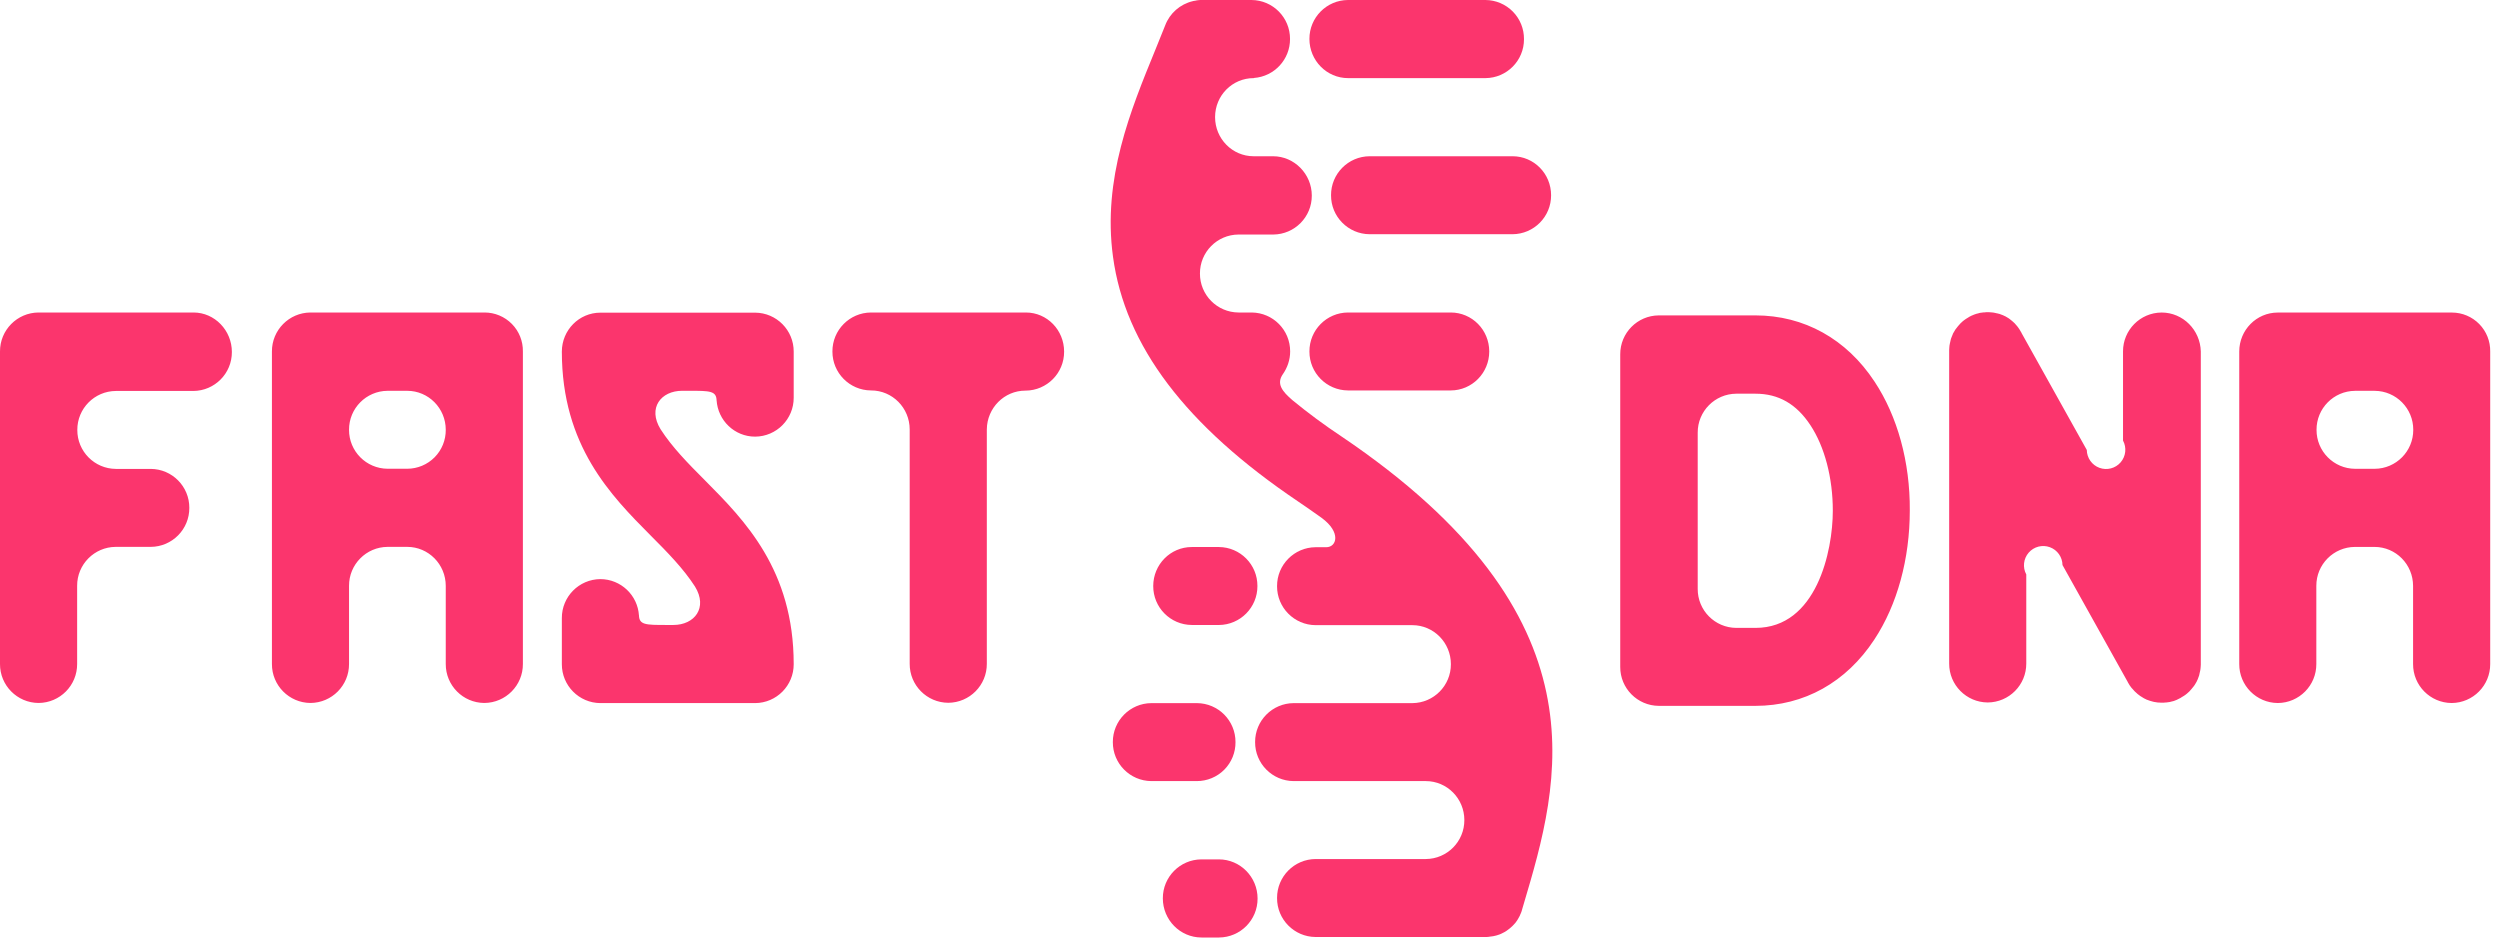
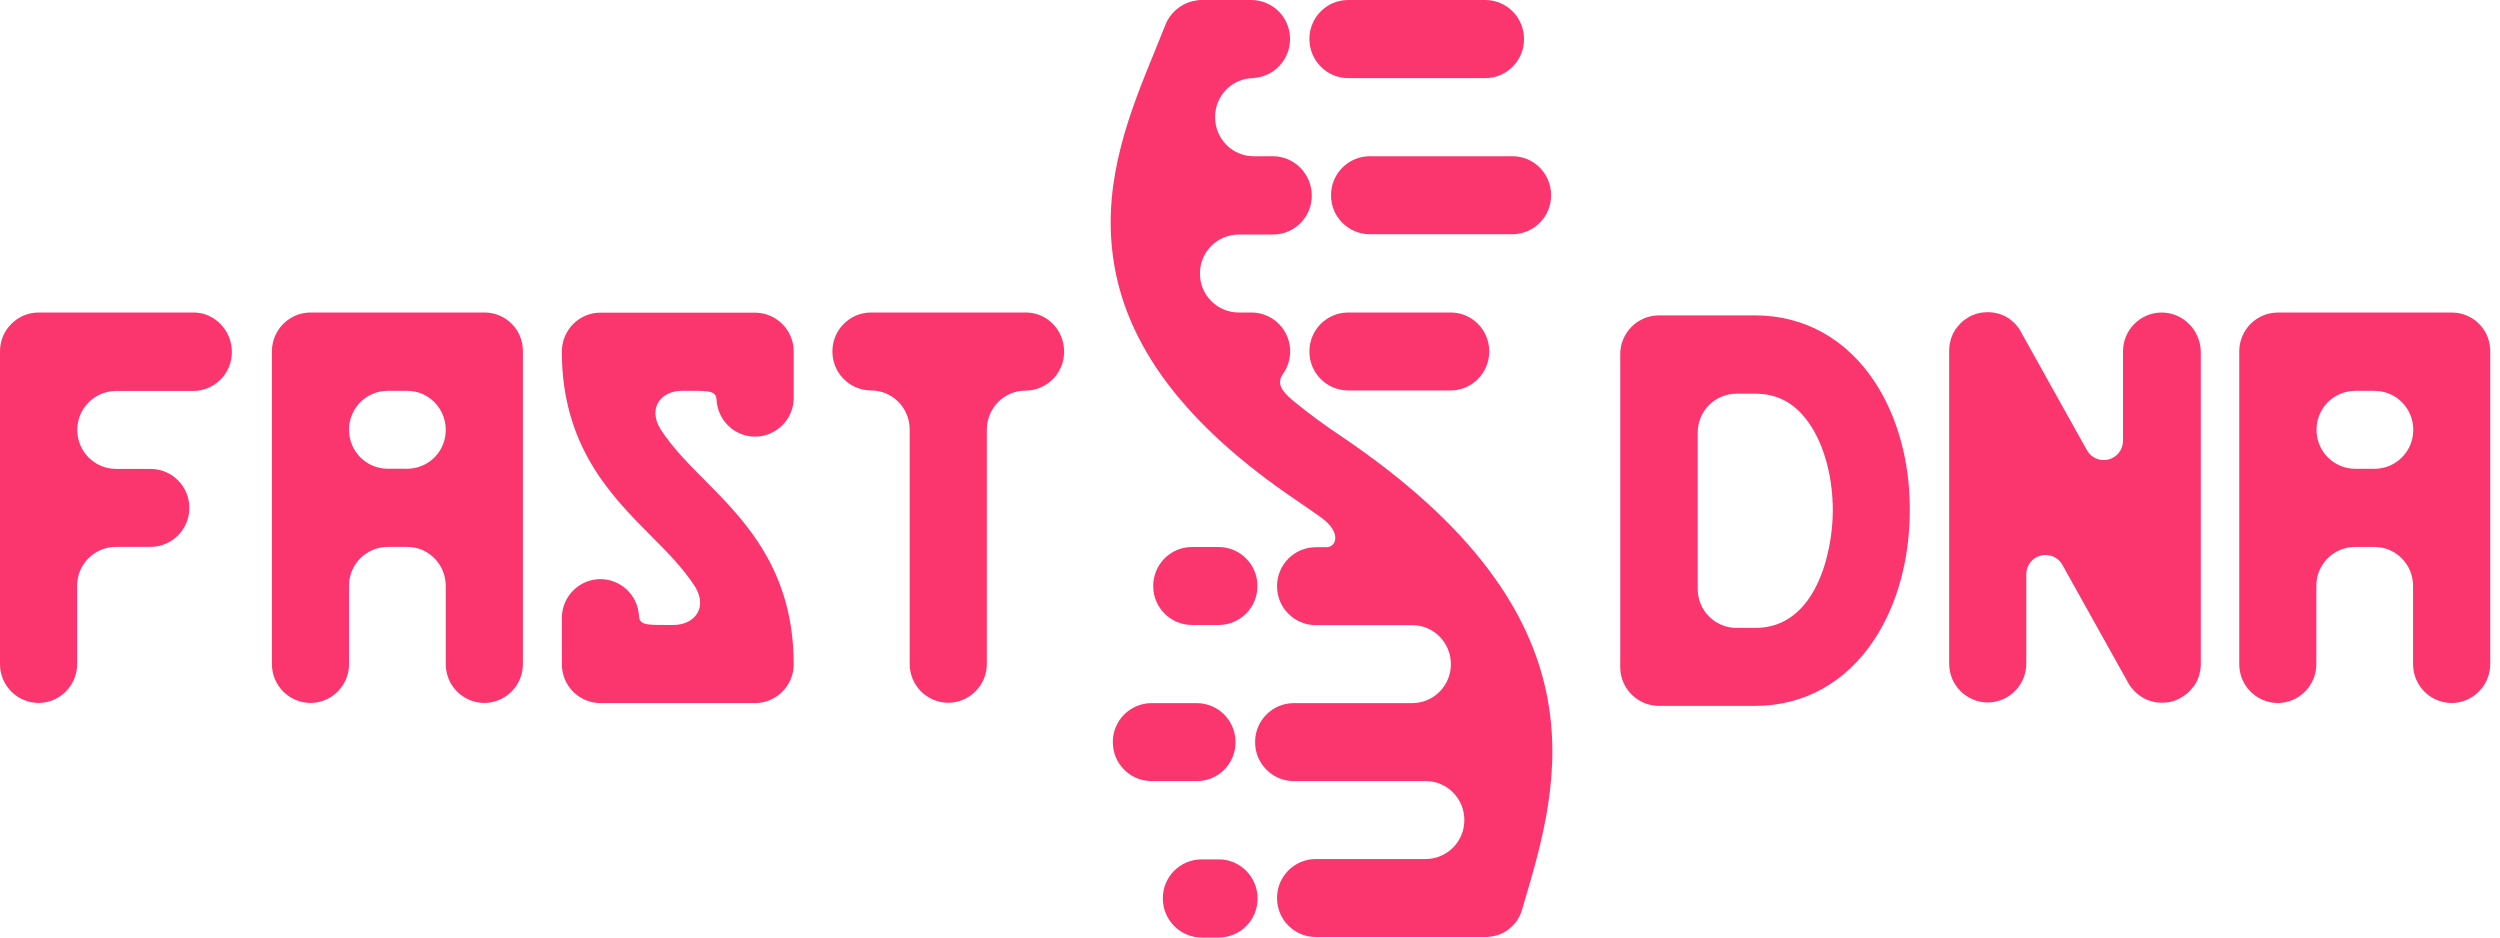
<svg xmlns="http://www.w3.org/2000/svg" width="96" height="36" viewBox="0 0 96 36" fill="none">
-   <path d="M39.394 12h-5.948a1.49 1.49 0 0 0-1.481 1.497 1.49 1.49 0 0 0 1.48 1.496h.007c.817 0 1.48.671 1.48 1.497v9a1.49 1.49 0 0 0 1.481 1.497 1.49 1.49 0 0 0 1.481-1.497v-9c.007-.825.67-1.49 1.481-1.49h.007a1.49 1.49 0 0 0 1.48-1.497c0-.826-.65-1.503-1.468-1.503zm-20.789 0h-6.683a1.49 1.49 0 0 0-1.48 1.497v12a1.49 1.49 0 0 0 1.48 1.497 1.49 1.49 0 0 0 1.481-1.497v-3A1.49 1.49 0 0 1 14.883 21h.754c.817 0 1.48.671 1.48 1.497v3a1.49 1.49 0 0 0 1.481 1.497 1.49 1.49 0 0 0 1.481-1.497v-12A1.472 1.472 0 0 0 18.605 12zm-2.968 6h-.753a1.49 1.49 0 0 1-1.481-1.497 1.49 1.49 0 0 1 1.48-1.496h.754c.817 0 1.48.67 1.48 1.496A1.482 1.482 0 0 1 15.638 18zM7.43 12H1.48A1.49 1.49 0 0 0 0 13.497v12a1.49 1.49 0 0 0 1.48 1.497 1.49 1.49 0 0 0 1.482-1.497v-3A1.49 1.49 0 0 1 4.442 21H5.79a1.49 1.49 0 0 0 1.48-1.497 1.49 1.49 0 0 0-1.48-1.497H4.45a1.49 1.49 0 0 1-1.481-1.496 1.49 1.49 0 0 1 1.48-1.497h2.975a1.49 1.49 0 0 0 1.48-1.497C8.904 12.69 8.247 12 7.43 12zm21.567 4.767a1.49 1.49 0 0 0 1.481-1.497v-1.767a1.49 1.49 0 0 0-1.48-1.497h-5.943c-.817 0-1.48.67-1.48 1.497 0 3.619 1.889 5.529 3.408 7.058.663.664 1.257 1.27 1.704 1.961.504.82-.02 1.477-.83 1.477h-.255c-.817 0-1.066 0-1.066-.393v.032a1.49 1.49 0 0 0-1.481-1.4 1.49 1.49 0 0 0-1.48 1.497v1.768a1.49 1.49 0 0 0 1.48 1.496h5.942a1.49 1.49 0 0 0 1.481-1.496c0-3.62-1.89-5.53-3.408-7.058-.664-.665-1.258-1.271-1.704-1.962-.505-.82.019-1.477.83-1.477h.255c.816 0 1.066 0 1.066.393v-.032c.05.78.689 1.4 1.48 1.4zm42.985-2.114c-1.078-1.638-2.706-2.542-4.576-2.542h-3.708a1.49 1.49 0 0 0-1.481 1.497v12a1.49 1.49 0 0 0 1.48 1.497h3.709c1.87 0 3.491-.903 4.57-2.549.88-1.335 1.36-3.096 1.36-4.96.012-1.852-.473-3.614-1.354-4.943zm-4.57 9.458h-.74a1.49 1.49 0 0 1-1.48-1.496v-6a1.49 1.49 0 0 1 1.48-1.497h.74c.881 0 1.57.393 2.106 1.206.55.832.862 2.026.862 3.29 0 1.549-.625 4.497-2.968 4.497zm26.744-12.109h-6.689c-.817 0-1.48.67-1.48 1.497v12a1.49 1.49 0 0 0 1.48 1.497 1.49 1.49 0 0 0 1.48-1.497v-3a1.49 1.49 0 0 1 1.482-1.497h.753c.817 0 1.48.67 1.48 1.497v3a1.49 1.49 0 0 0 1.481 1.497 1.49 1.49 0 0 0 1.481-1.497v-12a1.471 1.471 0 0 0-1.468-1.497zm-2.968 6h-.753a1.49 1.49 0 0 1-1.48-1.497 1.49 1.49 0 0 1 1.48-1.497h.753a1.49 1.49 0 0 1 1.481 1.497 1.49 1.49 0 0 1-1.48 1.497zm-8.183-6.001a1.49 1.49 0 0 0-1.481 1.497v3.42a.74.74 0 1 1-1.391.361l-2.509-4.497v-.007l-.013-.019c-.006-.013-.012-.02-.019-.032-.019-.026-.032-.058-.05-.084l-.04-.058c-.012-.02-.031-.039-.044-.058a.577.577 0 0 1-.057-.065c-.013-.013-.026-.032-.039-.045-.019-.02-.044-.039-.063-.058a.3.3 0 0 0-.045-.039c-.02-.019-.045-.032-.064-.051-.02-.013-.032-.026-.051-.039-.02-.013-.045-.026-.064-.039-.019-.013-.044-.026-.064-.038a.224.224 0 0 0-.057-.026c-.026-.013-.051-.026-.077-.033a.435.435 0 0 1-.05-.019.313.313 0 0 0-.084-.026c-.019-.006-.038-.013-.057-.013l-.083-.019c-.026-.006-.045-.006-.07-.013-.026-.006-.045-.006-.07-.006-.032 0-.064-.007-.096-.007h-.045c-.038 0-.07 0-.109.007h-.038c-.032.006-.064.006-.096.013-.019 0-.031.006-.05.006l-.07.02-.077.019c-.013.006-.026.013-.039.013l-.095.038c-.013.007-.02.013-.032.013a.765.765 0 0 0-.102.052s-.007 0-.007.006l-.032.02c-.025.02-.057.032-.083.051l-.057.04c-.02.012-.038.031-.058.044a.576.576 0 0 1-.063.058c-.013.013-.032.026-.045.045-.02.02-.038.046-.058.065-.012.013-.025.032-.038.045-.019.02-.032.045-.05.065l-.04.051-.037.065c-.013.02-.026.045-.039.064-.013.02-.019.039-.025.058a.4.4 0 0 0-.032.078c-.007.02-.013.039-.02.051a.325.325 0 0 0-.025.084.19.19 0 0 0-.013.058l-.019.084c-.006.026-.006.052-.013.071 0 .026-.006.045-.006.071 0 .032-.006.065-.006.097v12.039a1.49 1.49 0 0 0 1.48 1.496 1.49 1.49 0 0 0 1.481-1.496v-3.42a.74.74 0 1 1 1.391-.361l2.509 4.497v.006l.013.02.057.096a.098.098 0 0 1 .02.026c.018.032.044.058.063.084l.02.02c.057.07.12.135.184.186l.013.013a1.386 1.386 0 0 0 .217.149c.013.006.02.013.032.02.032.012.058.031.09.044.012.007.019.013.031.013l.109.039c.013.006.025.006.045.013.032.006.063.02.095.026.013 0 .02.006.032.006.045.006.083.013.128.02h.032c.044.006.09.006.14.006.045 0 .096 0 .14-.007h.02l.134-.019c.006 0 .013 0 .019-.006.038-.007.077-.02.108-.026.007 0 .02-.007.026-.007.038-.013.077-.026.115-.045l.038-.02.077-.038.038-.02s.006 0 .006-.006c.013-.006.02-.013.032-.02.026-.018.058-.031.083-.05l.058-.04c.019-.012.038-.032.057-.045.02-.019.038-.038.064-.058.013-.012.032-.025.045-.045.019-.02.038-.045.057-.064.013-.013.026-.033.038-.046.02-.019.032-.045.052-.064.012-.02.025-.032.038-.052.013-.019.025-.045.038-.064.013-.02.026-.045.038-.065a.23.23 0 0 0 .026-.058c.013-.026.026-.051.032-.077a.422.422 0 0 1 .019-.052.317.317 0 0 0 .026-.084.19.19 0 0 0 .012-.058l.02-.084c.006-.025.006-.051.012-.07 0-.026.007-.046.007-.072 0-.032.006-.064.006-.096V13.498c-.02-.826-.683-1.497-1.506-1.497zM51.768 3h5.272a1.49 1.49 0 0 0 1.481-1.497A1.49 1.49 0 0 0 57.041 0h-5.279a1.49 1.49 0 0 0-1.48 1.497c0 .826.663 1.503 1.486 1.503zm1.418 3h-.594a1.49 1.49 0 0 0-1.48 1.497 1.49 1.49 0 0 0 1.48 1.497h5.49a1.49 1.49 0 0 0 1.48-1.497c0-.826-.657-1.497-1.48-1.497h-4.896zm.446 6h-1.87a1.49 1.49 0 0 0-1.48 1.497 1.49 1.49 0 0 0 1.48 1.496h3.944c.817 0 1.481-.67 1.481-1.496S56.53 12 55.707 12h-2.075zm-6.828 12a1.49 1.49 0 0 0 1.481-1.497 1.49 1.49 0 0 0-1.48-1.497h-1.041c-.817 0-1.48.67-1.48 1.497a1.49 1.49 0 0 0 1.48 1.496h1.04zm.639 4.497A1.49 1.49 0 0 0 45.962 27h-1.749a1.49 1.49 0 0 0-1.48 1.497 1.49 1.49 0 0 0 1.48 1.497h1.743a1.483 1.483 0 0 0 1.487-1.497zM46.803 33h-.67a1.49 1.49 0 0 0-1.48 1.497c0 .826.663 1.503 1.486 1.503h.67a1.49 1.49 0 0 0 1.482-1.497c0-.826-.664-1.503-1.488-1.503z" fill="#FB356D" />
-   <path d="M51.496 16.748a23.103 23.103 0 0 1-1.858-1.374c-.408-.348-.631-.639-.376-1.006.172-.245.28-.549.28-.871A1.49 1.49 0 0 0 48.063 12h-.504a1.49 1.49 0 0 1-1.481-1.497 1.49 1.49 0 0 1 1.48-1.497h1.335a1.49 1.49 0 0 0 1.48-1.496c0-.826-.67-1.51-1.487-1.51h-.747c-.816 0-1.48-.671-1.48-1.503 0-.832.664-1.497 1.48-1.497h.013v-.006a1.495 1.495 0 0 0 1.385-1.497A1.49 1.49 0 0 0 48.056 0h-1.928c-.032 0-.07 0-.102.006-.02 0-.032 0-.051.007-.026 0-.045.006-.07.013-.026.006-.051.006-.083.013-.007 0-.013 0-.02.006a1.5 1.5 0 0 0-1.059.93c-.121.302-.249.612-.377.935-.95 2.322-2.036 4.955-1.627 7.948.46 3.413 2.79 6.49 7.11 9.4.313.213.613.42.907.632.753.555.574 1.123.172 1.123h-.409a1.49 1.49 0 0 0-1.48 1.497 1.49 1.49 0 0 0 1.48 1.496h3.715c.817 0 1.48.671 1.48 1.497A1.49 1.49 0 0 1 54.235 27h-4.559a1.49 1.49 0 0 0-1.48 1.497 1.49 1.49 0 0 0 1.48 1.497h5.075c.817 0 1.48.67 1.48 1.496a1.49 1.49 0 0 1-1.48 1.497H50.52a1.49 1.49 0 0 0-1.481 1.497 1.49 1.49 0 0 0 1.48 1.497h6.511c.044 0 .095 0 .14-.007.013 0 .02 0 .032-.006.032-.007.07-.007.102-.013.013 0 .032-.007.045-.007l.083-.019c.019-.006.032-.006.05-.013.033-.013.065-.02.096-.032.02-.007.045-.02.064-.026l.077-.039c.02-.006.032-.019.051-.026.026-.012.045-.025.064-.038.013-.013.032-.02.044-.032l.07-.052c.014-.007.02-.02.033-.026.032-.026.063-.058.095-.084.032-.032.064-.064.096-.103l.013-.013c.025-.032.045-.064.07-.097.006-.012.013-.019.02-.032a.48.48 0 0 0 .044-.077c.006-.013.02-.032.025-.045.013-.026.026-.046.032-.071.007-.02.02-.04.026-.058.006-.02.02-.046.025-.065l.02-.065v-.006l.063-.213c1.38-4.652 3.275-11.032-7.014-17.968z" fill="#FB356D" />
+   <path d="M39.394 12h-5.948a1.49 1.49 0 00-1.481 1.497 1.49 1.49 0 001.48 1.496h.007c.817 0 1.48.671 1.48 1.497v9a1.49 1.49 0 001.481 1.497 1.49 1.49 0 001.481-1.497v-9c.007-.825.67-1.49 1.481-1.49h.007a1.49 1.49 0 001.48-1.497c0-.826-.65-1.503-1.468-1.503zm-20.789 0h-6.683a1.49 1.49 0 00-1.48 1.497v12a1.49 1.49 0 001.48 1.497 1.49 1.49 0 001.481-1.497v-3A1.49 1.49 0 0114.883 21h.754c.817 0 1.48.671 1.48 1.497v3a1.49 1.49 0 001.481 1.497 1.49 1.49 0 001.481-1.497v-12A1.472 1.472 0 0018.605 12zm-2.968 6h-.753a1.49 1.49 0 01-1.481-1.497 1.49 1.49 0 011.48-1.496h.754c.817 0 1.48.67 1.48 1.496A1.482 1.482 0 0115.638 18zM7.43 12H1.48A1.49 1.49 0 000 13.497v12a1.49 1.49 0 001.48 1.497 1.49 1.49 0 001.482-1.497v-3A1.49 1.49 0 014.442 21H5.79a1.49 1.49 0 001.48-1.497 1.49 1.49 0 00-1.48-1.497H4.45a1.49 1.49 0 01-1.481-1.496 1.49 1.49 0 011.48-1.497h2.975a1.49 1.49 0 001.48-1.497C8.904 12.69 8.247 12 7.43 12zm21.567 4.767a1.49 1.49 0 001.481-1.497v-1.767a1.49 1.49 0 00-1.48-1.497h-5.943c-.817 0-1.48.67-1.48 1.497 0 3.619 1.889 5.529 3.408 7.058.663.664 1.257 1.27 1.704 1.961.504.82-.02 1.477-.83 1.477h-.255c-.817 0-1.066 0-1.066-.393v.032a1.49 1.49 0 00-1.481-1.4 1.49 1.49 0 00-1.48 1.497v1.768a1.49 1.49 0 001.48 1.496h5.942a1.49 1.49 0 001.481-1.496c0-3.62-1.89-5.53-3.408-7.058-.664-.665-1.258-1.271-1.704-1.962-.505-.82.019-1.477.83-1.477h.255c.816 0 1.066 0 1.066.393v-.032c.05.78.689 1.4 1.48 1.4zm42.985-2.114c-1.078-1.638-2.706-2.542-4.576-2.542h-3.708a1.49 1.49 0 00-1.481 1.497v12a1.49 1.49 0 001.48 1.497h3.709c1.87 0 3.491-.903 4.57-2.549.88-1.335 1.36-3.096 1.36-4.96.012-1.852-.473-3.614-1.354-4.943zm-4.57 9.458h-.74a1.49 1.49 0 01-1.48-1.496v-6a1.49 1.49 0 011.48-1.497h.74c.881 0 1.57.393 2.106 1.206.55.832.862 2.026.862 3.29 0 1.549-.625 4.497-2.968 4.497zm26.744-12.109h-6.689c-.817 0-1.48.67-1.48 1.497v12a1.49 1.49 0 001.48 1.497 1.49 1.49 0 001.48-1.497v-3a1.49 1.49 0 011.482-1.497h.753c.817 0 1.48.67 1.48 1.497v3a1.49 1.49 0 001.481 1.497 1.49 1.49 0 001.481-1.497v-12a1.471 1.471 0 00-1.468-1.497zm-2.968 6h-.753a1.49 1.49 0 01-1.48-1.497 1.49 1.49 0 011.48-1.497h.753a1.49 1.49 0 011.481 1.497 1.49 1.49 0 01-1.48 1.497zm-8.183-6.001a1.49 1.49 0 00-1.481 1.497v3.42a.74.74 0 01-1.391.361l-2.509-4.497v-.007l-.013-.019c-.006-.013-.012-.02-.019-.032-.019-.026-.032-.058-.05-.084l-.04-.058c-.012-.02-.031-.039-.044-.058a.577.577 0 01-.057-.065c-.013-.013-.026-.032-.039-.045-.019-.02-.044-.039-.063-.058a.3.3 0 00-.045-.039c-.02-.019-.045-.032-.064-.051-.02-.013-.032-.026-.051-.039-.02-.013-.045-.026-.064-.039-.019-.013-.044-.026-.064-.038a.224.224 0 00-.057-.026c-.026-.013-.051-.026-.077-.033a.435.435 0 01-.05-.019.313.313 0 00-.084-.026c-.019-.006-.038-.013-.057-.013l-.083-.019c-.026-.006-.045-.006-.07-.013-.026-.006-.045-.006-.07-.006-.032 0-.064-.007-.096-.007h-.045c-.038 0-.07 0-.109.007h-.038c-.032.006-.064.006-.096.013-.019 0-.031.006-.05.006l-.07.02-.077.019c-.013.006-.026.013-.039.013l-.095.038c-.013.007-.02.013-.032.013a.765.765 0 00-.102.052s-.007 0-.007.006l-.032.02c-.025.02-.057.032-.083.051l-.057.04c-.02.012-.038.031-.058.044a.576.576 0 01-.063.058c-.013.013-.032.026-.045.045-.02.02-.038.046-.058.065-.012.013-.025.032-.038.045-.019.02-.032.045-.05.065l-.04.051-.037.065c-.013.02-.026.045-.039.064-.013.02-.019.039-.025.058a.4.4 0 00-.032.078c-.007.02-.013.039-.02.051a.325.325 0 00-.025.084.19.19 0 00-.013.058l-.019.084c-.006.026-.006.052-.013.071 0 .026-.006.045-.006.071 0 .032-.006.065-.006.097v12.039a1.49 1.49 0 001.48 1.496 1.49 1.49 0 001.481-1.496v-3.42a.74.74 0 011.391-.361l2.509 4.497v.006l.013.02.057.096a.098.098 0 01.02.026c.018.032.044.058.063.084l.02.02c.057.07.12.135.184.186l.013.013a1.386 1.386 0 00.217.149c.013.006.02.013.032.02.032.012.058.031.09.044.012.007.019.013.031.013l.109.039c.013.006.025.006.045.013.032.006.063.02.095.026.013 0 .02.006.032.006.045.006.083.013.128.02h.032c.044.006.09.006.14.006.045 0 .096 0 .14-.007h.02l.134-.019c.006 0 .013 0 .019-.006.038-.007.077-.02.108-.026.007 0 .02-.007.026-.007.038-.013.077-.026.115-.045l.038-.02.077-.038.038-.02s.006 0 .006-.006c.013-.006.02-.013.032-.02.026-.018.058-.031.083-.05l.058-.04c.019-.012.038-.032.057-.045.02-.019.038-.038.064-.058.013-.012.032-.025.045-.045.019-.02.038-.045.057-.064.013-.013.026-.033.038-.046.02-.019.032-.045.052-.064.012-.02.025-.032.038-.052.013-.019.025-.045.038-.064.013-.02.026-.045.038-.065a.23.23 0 00.026-.058c.013-.026.026-.051.032-.077a.422.422 0 01.019-.052.317.317 0 00.026-.084.19.19 0 00.012-.058l.02-.084c.006-.025.006-.051.012-.07 0-.026.007-.046.007-.072 0-.032.006-.064.006-.096V13.498c-.02-.826-.683-1.497-1.506-1.497zM51.768 3h5.272a1.49 1.49 0 001.481-1.497A1.49 1.49 0 0057.041 0h-5.279a1.49 1.49 0 00-1.48 1.497c0 .826.663 1.503 1.486 1.503zm1.418 3h-.594a1.49 1.49 0 00-1.48 1.497 1.49 1.49 0 001.48 1.497h5.49a1.49 1.49 0 001.48-1.497c0-.826-.657-1.497-1.48-1.497h-4.896zm.446 6h-1.87a1.49 1.49 0 00-1.48 1.497 1.49 1.49 0 001.48 1.496h3.944c.817 0 1.481-.67 1.481-1.496S56.53 12 55.707 12h-2.075zm-6.828 12a1.49 1.49 0 001.481-1.497 1.49 1.49 0 00-1.48-1.497h-1.041c-.817 0-1.48.67-1.48 1.497a1.49 1.49 0 001.48 1.496h1.04zm.639 4.497A1.49 1.49 0 0045.962 27h-1.749a1.49 1.49 0 00-1.48 1.497 1.49 1.49 0 001.48 1.497h1.743a1.483 1.483 0 001.487-1.497zM46.803 33h-.67a1.49 1.49 0 00-1.48 1.497c0 .826.663 1.503 1.486 1.503h.67a1.49 1.49 0 001.482-1.497c0-.826-.664-1.503-1.488-1.503z" fill="#FB356D" />
+   <path d="M51.496 16.748a23.103 23.103 0 01-1.858-1.374c-.408-.348-.631-.639-.376-1.006.172-.245.28-.549.28-.871A1.49 1.49 0 0048.063 12h-.504a1.49 1.49 0 01-1.481-1.497 1.49 1.49 0 011.48-1.497h1.335a1.49 1.49 0 001.48-1.496c0-.826-.67-1.51-1.487-1.51h-.747c-.816 0-1.48-.671-1.48-1.503 0-.832.664-1.497 1.48-1.497h.013v-.006a1.495 1.495 0 001.385-1.497A1.49 1.49 0 0048.056 0h-1.928c-.032 0-.07 0-.102.006-.02 0-.032 0-.051.007-.026 0-.045.006-.07.013-.026.006-.051.006-.083.013-.007 0-.013 0-.02.006a1.5 1.5 0 00-1.059.93c-.121.302-.249.612-.377.935-.95 2.322-2.036 4.955-1.627 7.948.46 3.413 2.79 6.49 7.11 9.4.313.213.613.42.907.632.753.555.574 1.123.172 1.123h-.409a1.49 1.49 0 00-1.48 1.497 1.49 1.49 0 001.48 1.496h3.715c.817 0 1.48.671 1.48 1.497A1.49 1.49 0 0154.235 27h-4.559a1.49 1.49 0 00-1.48 1.497 1.49 1.49 0 001.48 1.497h5.075c.817 0 1.48.67 1.48 1.496a1.49 1.49 0 01-1.48 1.497H50.52a1.49 1.49 0 00-1.481 1.497 1.49 1.49 0 001.48 1.497h6.511c.044 0 .095 0 .14-.007.013 0 .02 0 .032-.006.032-.007.07-.007.102-.013.013 0 .032-.007.045-.007l.083-.019c.019-.006.032-.006.05-.013.033-.013.065-.02.096-.032.02-.007.045-.02.064-.026l.077-.039c.02-.006.032-.019.051-.026.026-.012.045-.025.064-.038.013-.013.032-.02.044-.032l.07-.052c.014-.007.02-.02.033-.026.032-.026.063-.058.095-.084.032-.032.064-.064.096-.103l.013-.013c.025-.032.045-.064.07-.097.006-.012.013-.019.02-.032a.48.48 0 00.044-.077c.006-.013.02-.032.025-.045.013-.026.026-.046.032-.071.007-.02.02-.04.026-.058.006-.02.02-.046.025-.065l.02-.065v-.006l.063-.213c1.38-4.652 3.275-11.032-7.014-17.968z" fill="#FB356D" />
</svg>
